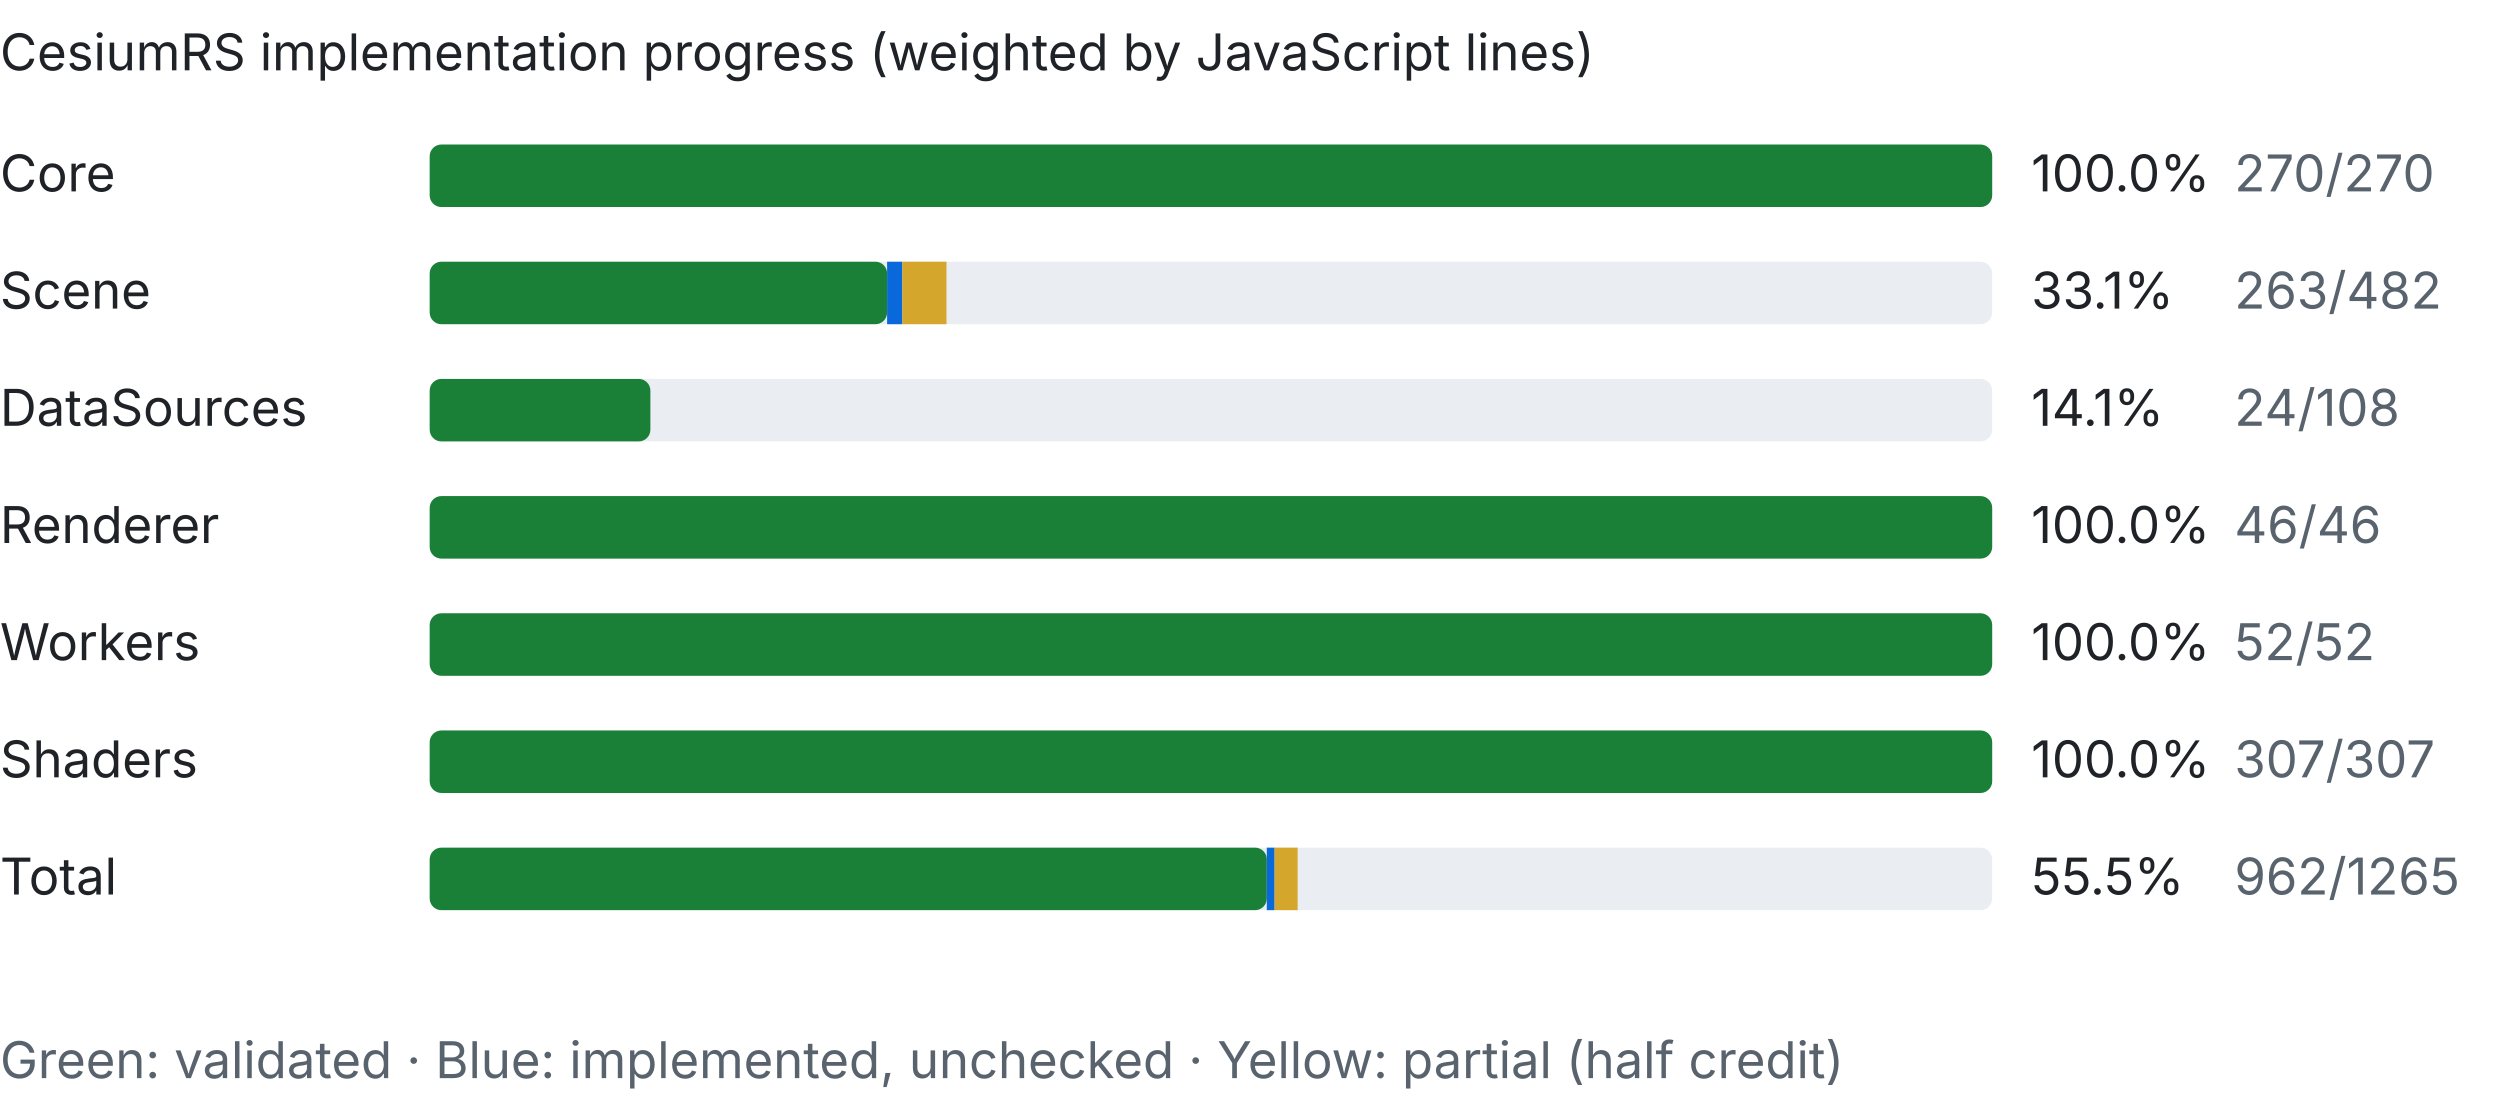
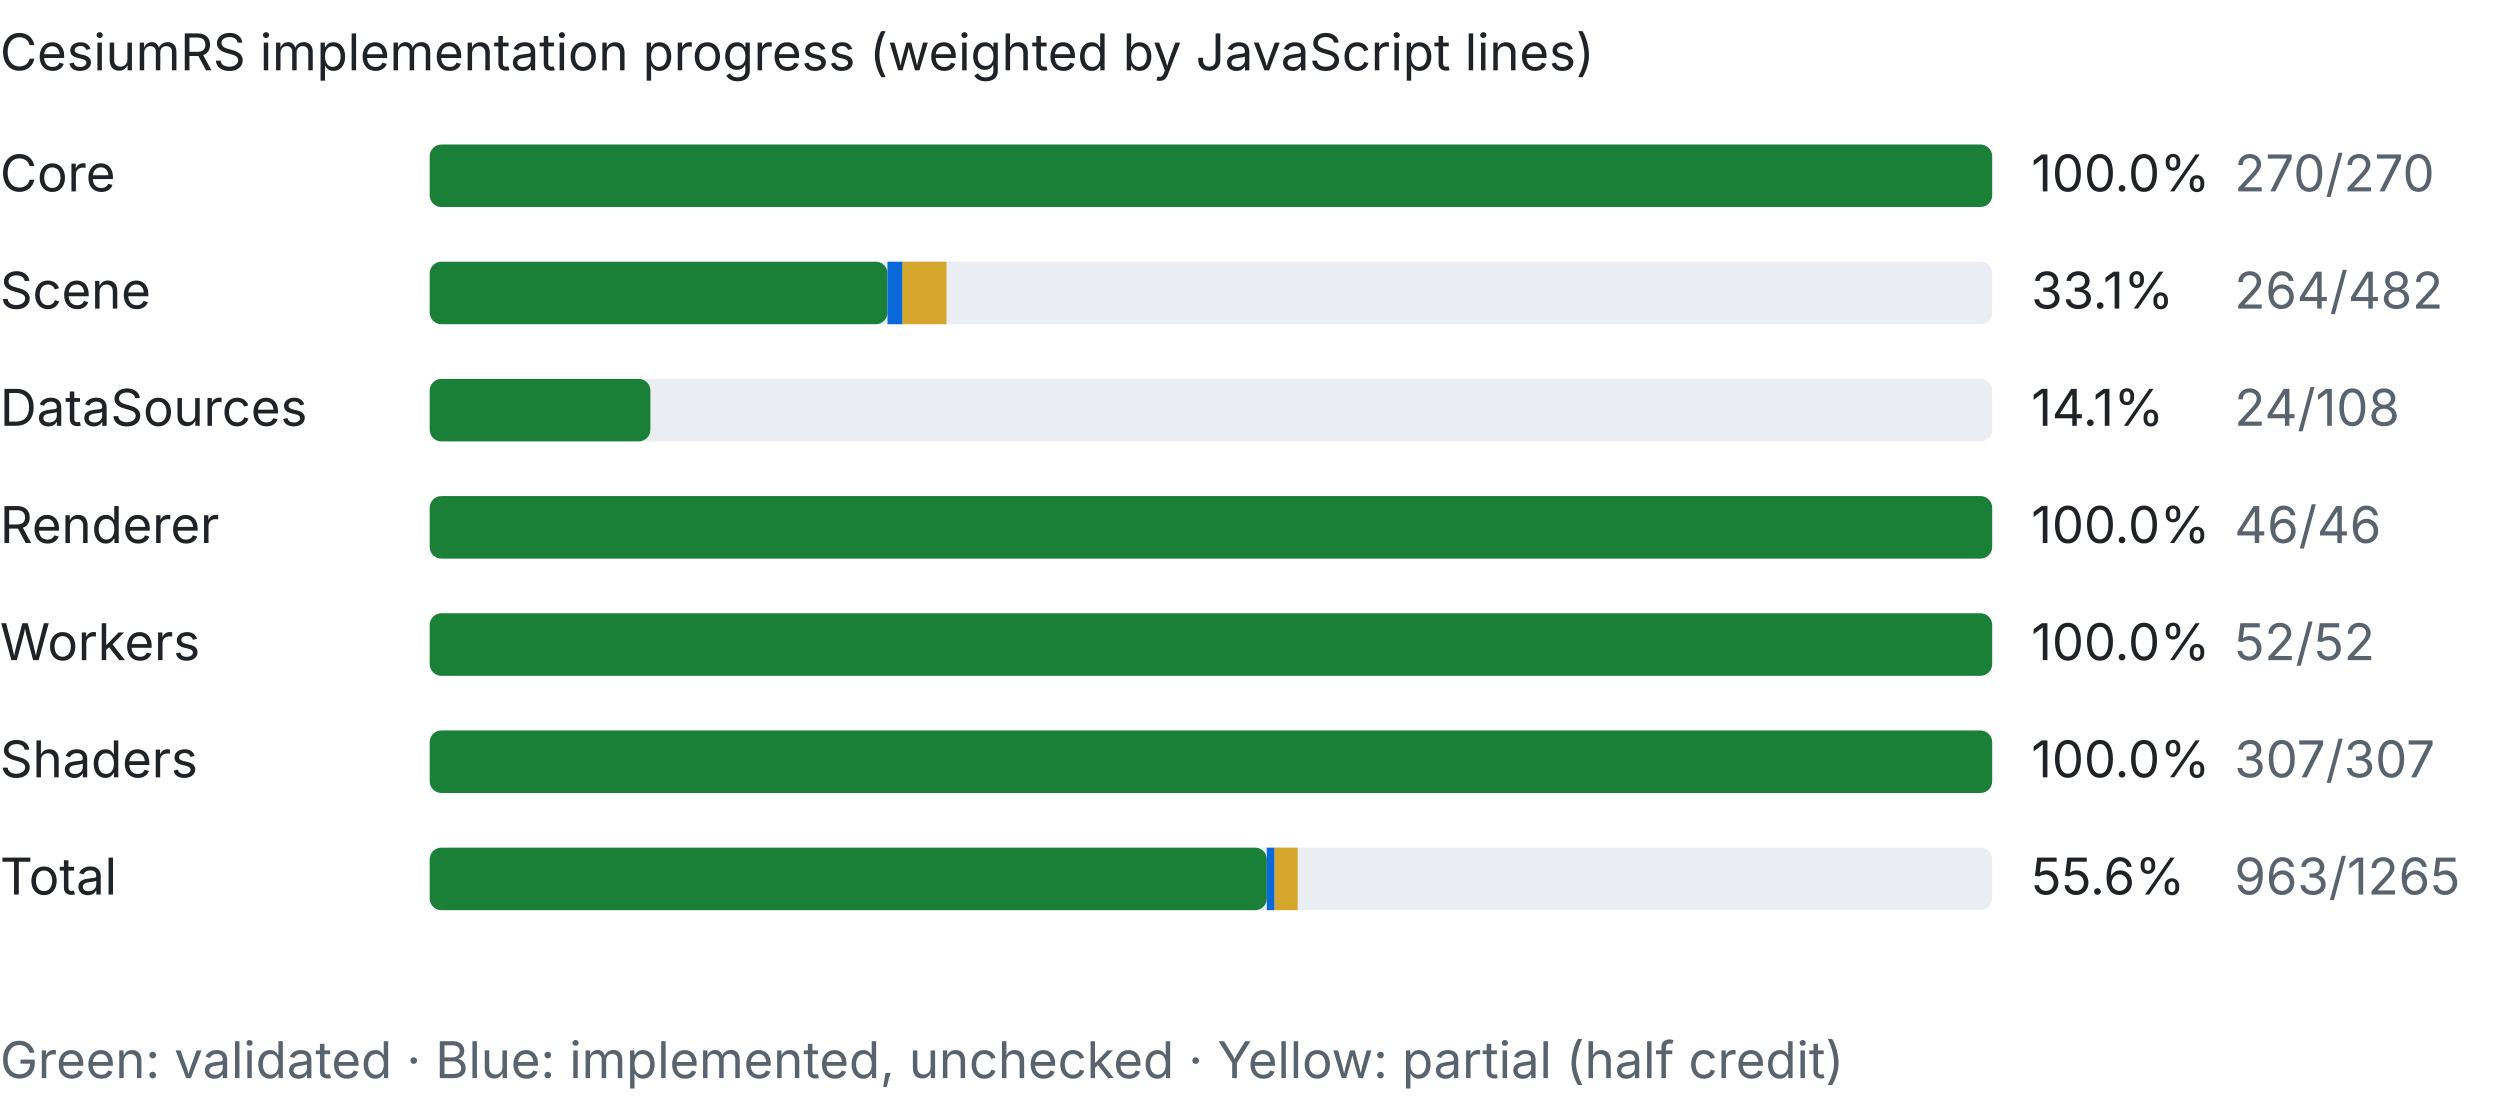
<svg xmlns="http://www.w3.org/2000/svg" width="640" height="281" viewBox="0 0 640 281">
  <style>text{font:13px system-ui,-apple-system,Segoe UI,sans-serif;fill:#1f2328}.dim{fill:#59636e}.bg{fill:#eaeef2}.done{fill:#1a7f37}.part{fill:#d4a72c}.unchecked{fill:#0969da}@media (prefers-color-scheme:dark){text{fill:#e6edf3}.dim{fill:#9198a1}.bg{fill:#30363d}.done{fill:#3fb950}}</style>
  <text x="0" y="18" font-weight="600">CesiumRS implementation progress (weighted by JavaScript lines)</text>
  <text x="0" y="49">Core</text>
  <rect class="bg" x="110" y="37" width="400" height="16" rx="3" />
  <rect class="done" x="110" y="37" width="400.0" height="16" rx="3" />
  <text x="520" y="49">100.0%</text>
  <text class="dim" x="572" y="49">270/270</text>
  <text x="0" y="79">Scene</text>
  <rect class="bg" x="110" y="67" width="400" height="16" rx="3" />
-   <rect class="done" x="110" y="67" width="117.1" height="16" rx="3" />
-   <rect class="unchecked" x="227.1" y="67" width="3.9" height="16" />
+   <rect class="done" x="110" y="67" width="117.2" height="16" rx="3" />
+   <rect class="unchecked" x="227.2" y="67" width="3.9" height="16" />
  <rect class="part" x="231.0" y="67" width="11.3" height="16" />
  <text x="520" y="79">33.1%</text>
-   <text class="dim" x="572" y="79">263/482</text>
+   <text class="dim" x="572" y="79">264/482</text>
  <text x="0" y="109">DataSources</text>
  <rect class="bg" x="110" y="97" width="400" height="16" rx="3" />
  <rect class="done" x="110" y="97" width="56.5" height="16" rx="3" />
  <text x="520" y="109">14.1%</text>
  <text class="dim" x="572" y="109">24/108</text>
  <text x="0" y="139">Renderer</text>
  <rect class="bg" x="110" y="127" width="400" height="16" rx="3" />
  <rect class="done" x="110" y="127" width="400.0" height="16" rx="3" />
  <text x="520" y="139">100.0%</text>
  <text class="dim" x="572" y="139">46/46</text>
  <text x="0" y="169">Workers</text>
  <rect class="bg" x="110" y="157" width="400" height="16" rx="3" />
  <rect class="done" x="110" y="157" width="400.0" height="16" rx="3" />
  <text x="520" y="169">100.0%</text>
  <text class="dim" x="572" y="169">52/52</text>
  <text x="0" y="199">Shaders</text>
  <rect class="bg" x="110" y="187" width="400" height="16" rx="3" />
  <rect class="done" x="110" y="187" width="400.0" height="16" rx="3" />
  <text x="520" y="199">100.0%</text>
  <text class="dim" x="572" y="199">307/307</text>
  <text x="0" y="229" font-weight="600">Total</text>
  <rect class="bg" x="110" y="217" width="400" height="16" rx="3" />
  <rect class="done" x="110" y="217" width="214.3" height="16" rx="3" />
  <rect class="unchecked" x="324.3" y="217" width="2.0" height="16" />
  <rect class="part" x="326.3" y="217" width="5.9" height="16" />
-   <text x="520" y="229" font-weight="600">55.5%</text>
-   <text class="dim" x="572" y="229">962/1265</text>
+   <text x="520" y="229" font-weight="600">55.6%</text>
+   <text class="dim" x="572" y="229">963/1265</text>
  <text class="dim" x="0" y="276">Green: validated · Blue: implemented, unchecked · Yellow: partial (half credit)</text>
</svg>
